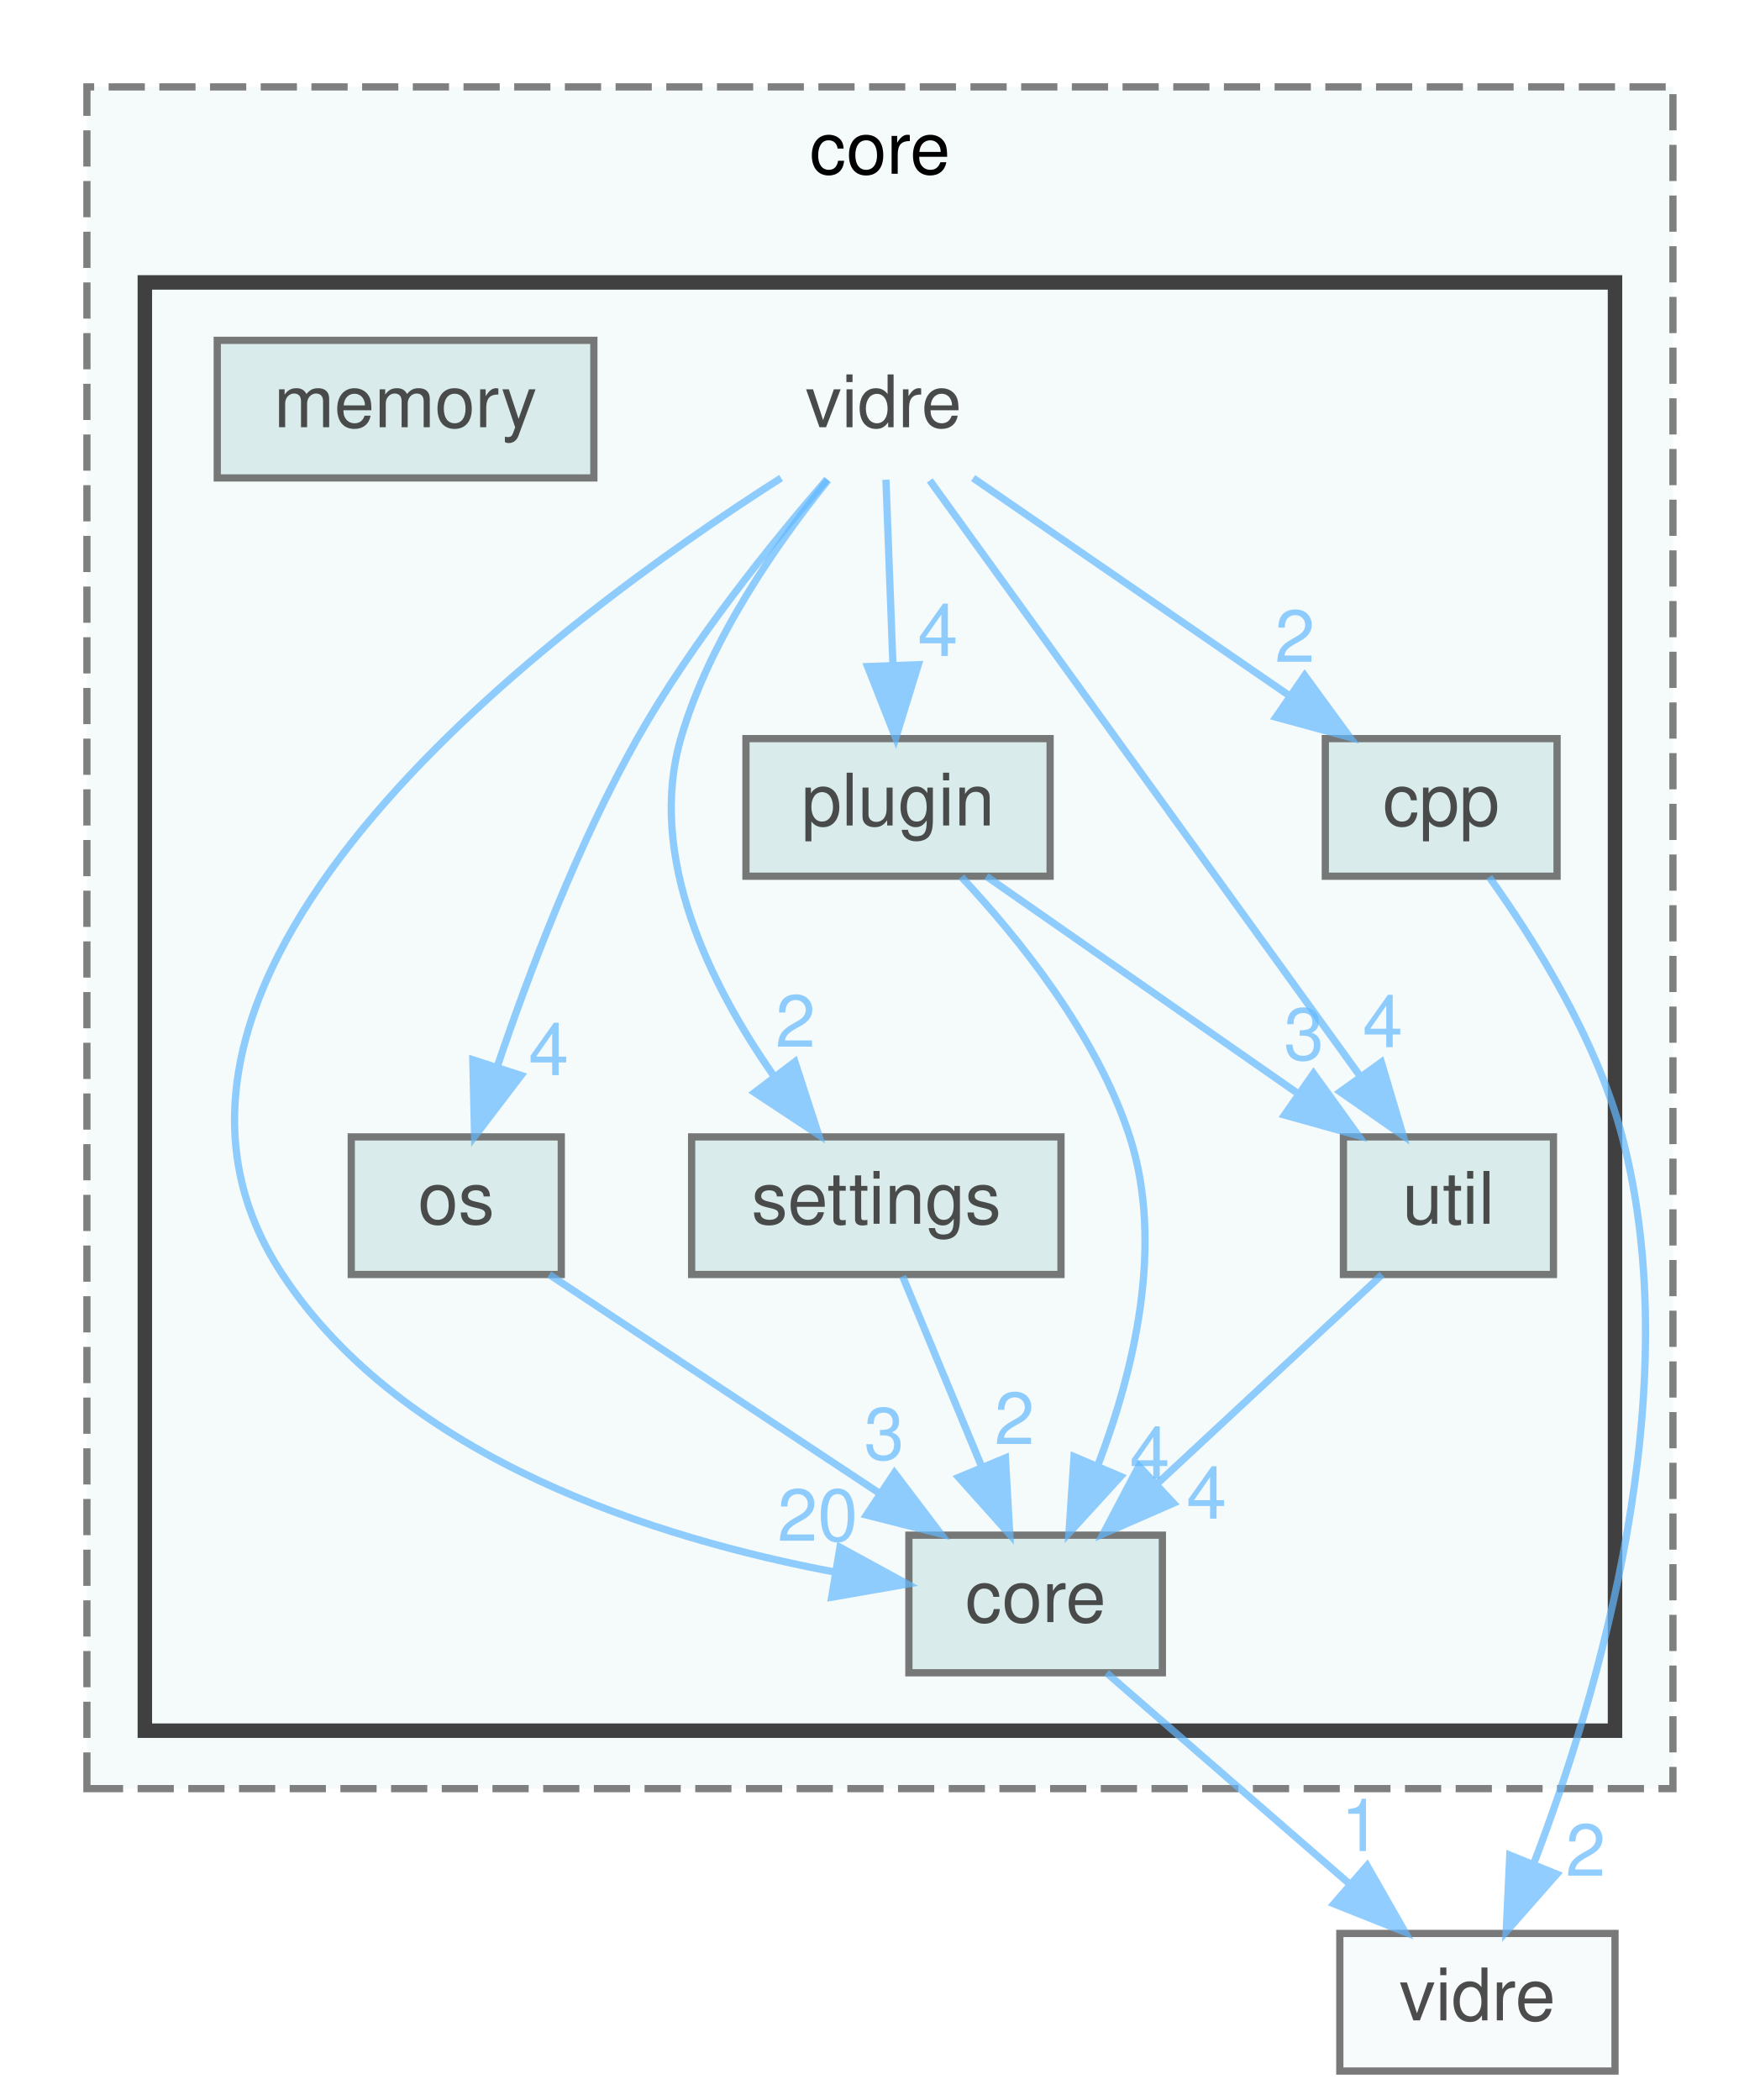
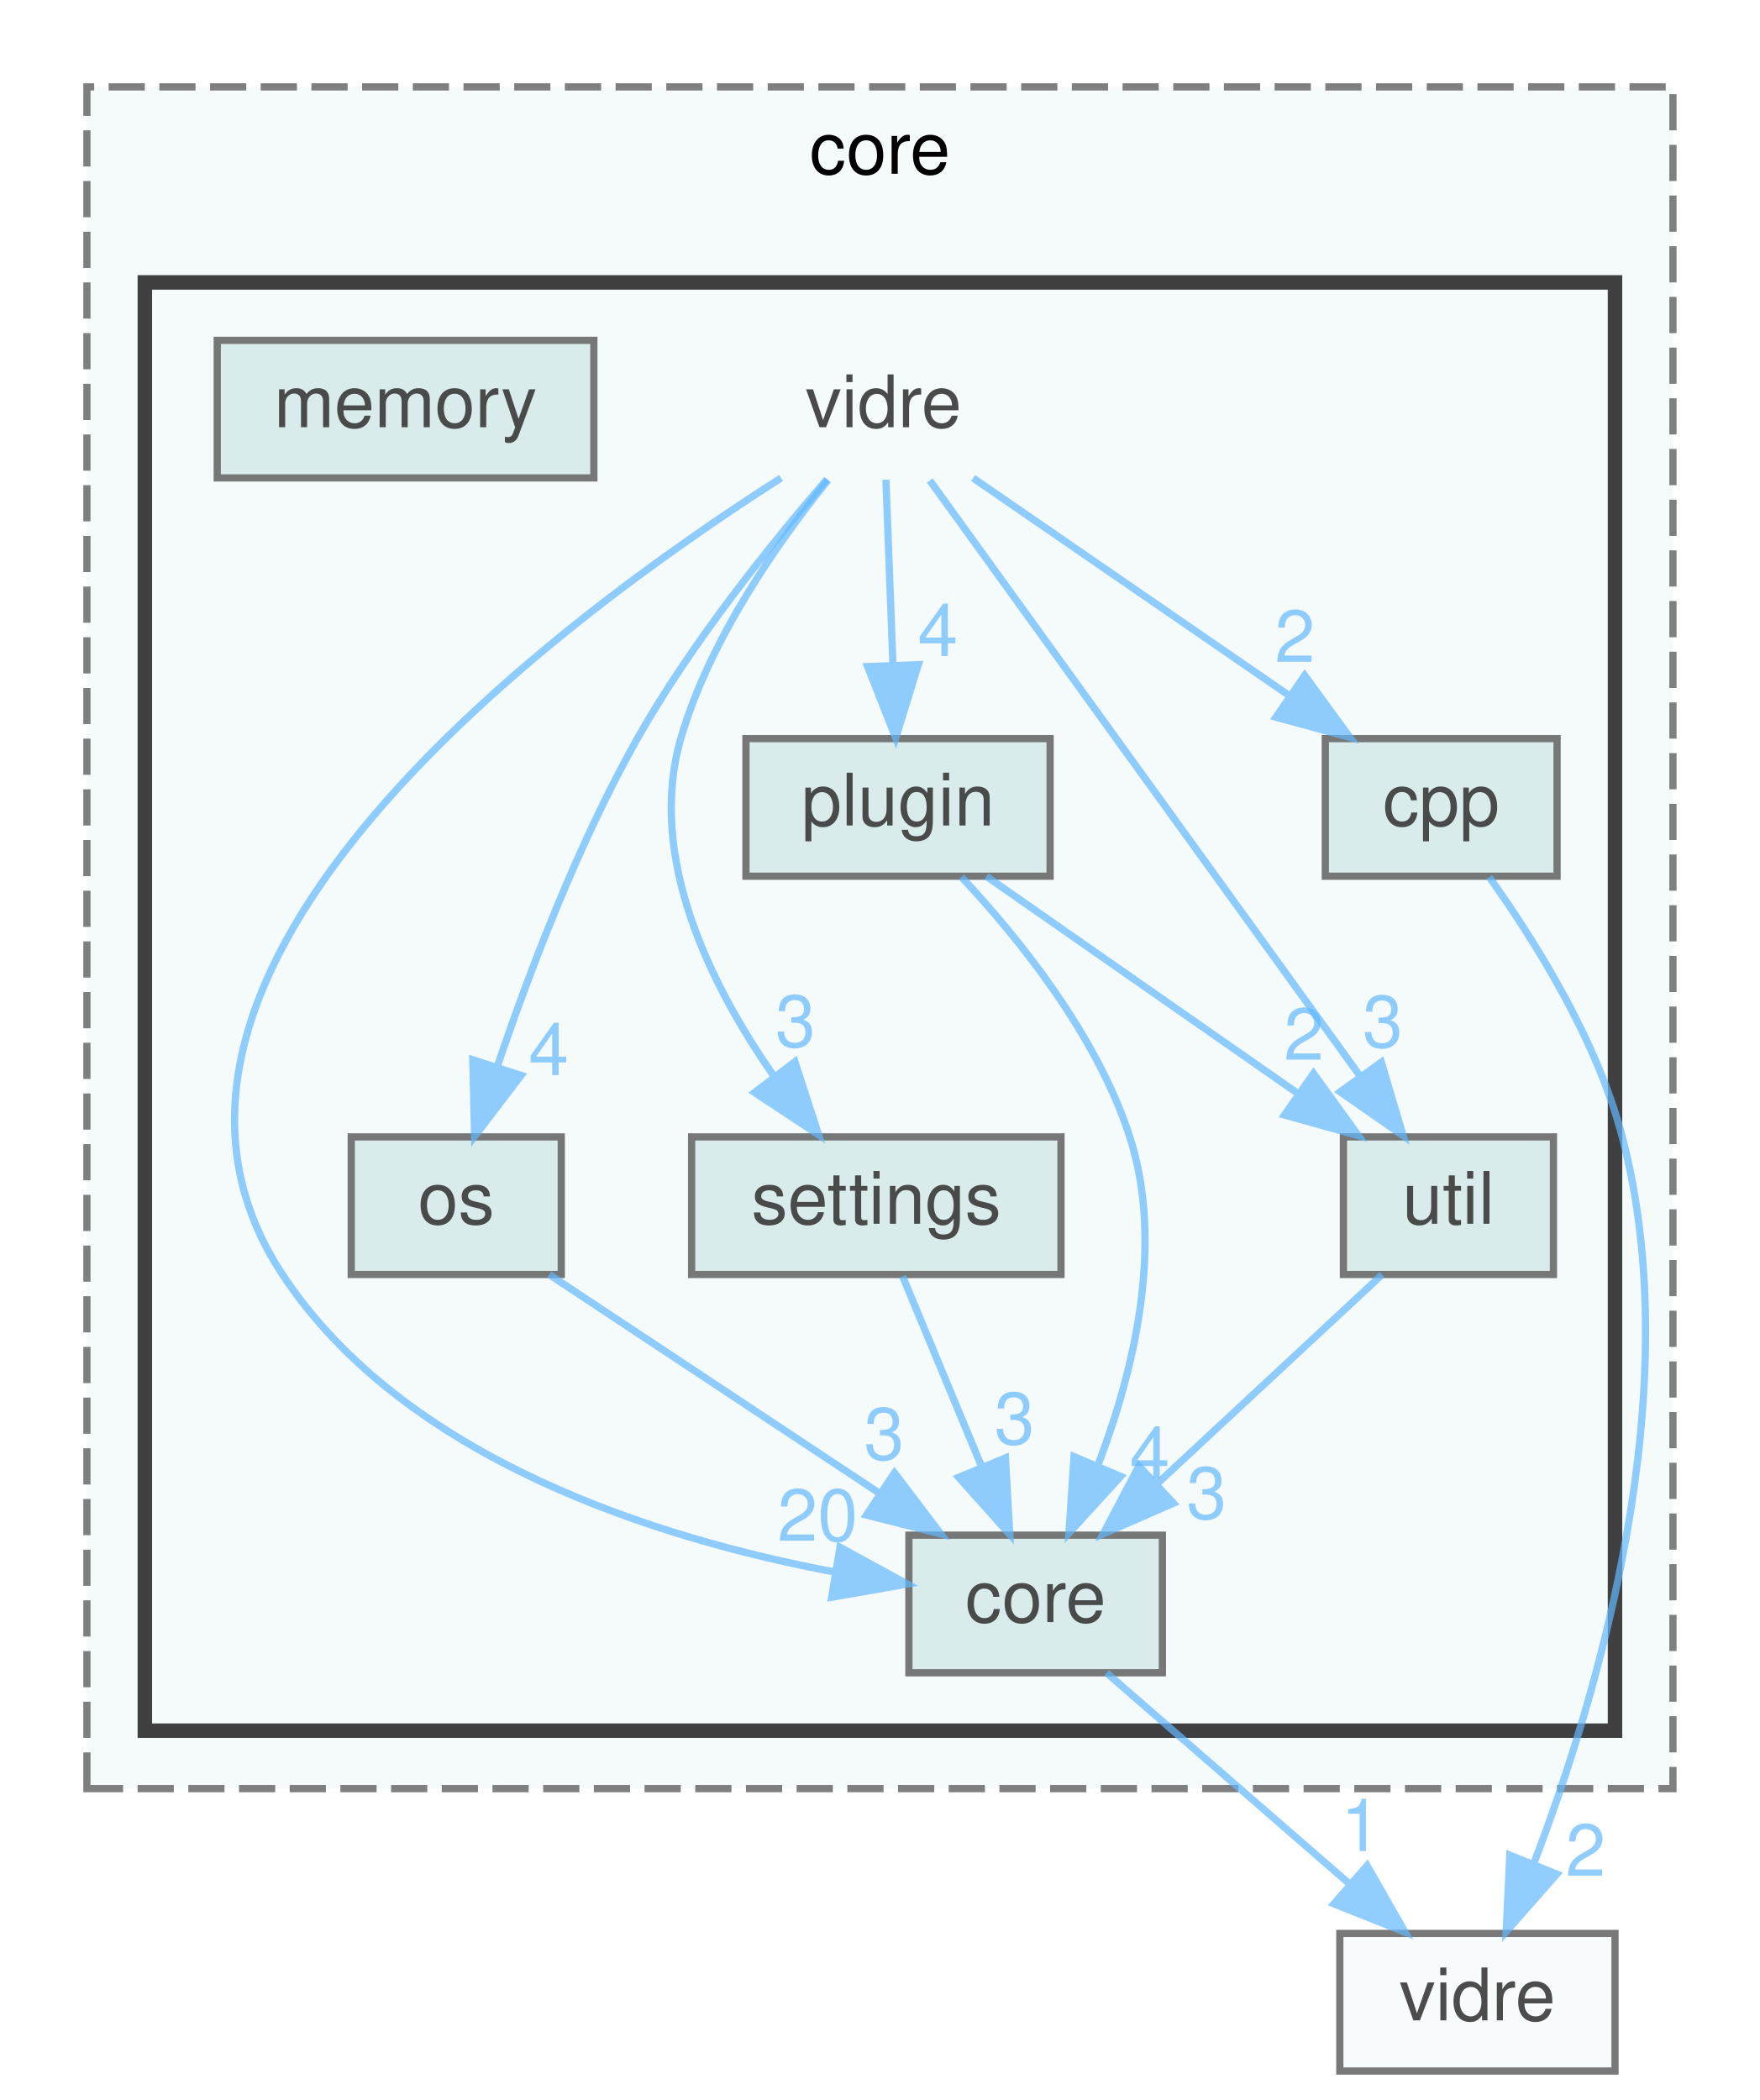
<svg xmlns="http://www.w3.org/2000/svg" xmlns:xlink="http://www.w3.org/1999/xlink" width="243pt" height="290pt" viewBox="0.00 0.00 243.00 290.00">
  <svg id="main" version="1.1" xml:space="preserve">
    <style type="text/css">
.node, .edge {opacity: 0.7;}
.node.selected, .edge.selected {opacity: 1;}
.edge:hover path { stroke: red; }
.edge:hover polygon { stroke: red; fill: red; }
</style>
    <svg id="graph" class="graph">
      <g id="graph0" class="graph" transform="scale(1 1) rotate(0) translate(4 286)">
        <g id="clust1" class="cluster">
          <g id="a_clust1">
            <a xlink:href="dir_4ccdb3f39e2a0cb7737b4252176ba716.html" target="_top" xlink:title="core">
              <polygon fill="#f5fafa" stroke="#7f7f7f" stroke-dasharray="5,2" points="8,-39 8,-274 227,-274 227,-39 8,-39" />
              <text text-anchor="middle" x="117.5" y="-262" font-family="Helvetica,sans-Serif" font-size="10.00">core</text>
            </a>
          </g>
        </g>
        <g id="clust2" class="cluster">
          <g id="a_clust2">
            <a xlink:href="dir_abfbd75b8d5d8fa64115dd5dc04364b4.html" target="_top">
              <polygon fill="#f5fafa" stroke="#404040" stroke-width="2" points="16,-47 16,-247 219,-247 219,-47 16,-47" />
            </a>
          </g>
        </g>
        <g id="node1" class="node">
          <text text-anchor="middle" x="118" y="-227" font-family="Helvetica,sans-Serif" font-size="10.00">vidre</text>
        </g>
        <g id="node2" class="node">
          <g id="a_node2">
            <a xlink:href="dir_8e370ab9a26a8af5049bcb3d6d409da2.html" target="_top" xlink:title="core">
              <polygon fill="#cde6e4" stroke="#404040" points="156.5,-74 121.5,-74 121.5,-55 156.5,-55 156.5,-74" />
              <text text-anchor="middle" x="139" y="-62" font-family="Helvetica,sans-Serif" font-size="10.00">core</text>
            </a>
          </g>
        </g>
        <g id="edge5" class="edge">
          <g id="a_edge5">
-             <a xlink:href="dir_000033_000006.html" target="_top">
+             <a xlink:href="dir_000035_000007.html" target="_top">
              <path fill="none" stroke="#63b8ff" d="M103.85,-219.99C73.56,-200.67 7.33,-151.93 35,-110 51.85,-84.47 86.69,-73.53 111.4,-68.88" />
              <polygon fill="#63b8ff" stroke="#63b8ff" points="111.98,-72.33 121.28,-67.25 110.84,-65.43 111.98,-72.33" />
            </a>
          </g>
          <g id="a_edge5-headlabel">
-             <a xlink:href="dir_000033_000006.html" target="_top" xlink:title="20">
+             <a xlink:href="dir_000035_000007.html" target="_top" xlink:title="20">
              <text text-anchor="middle" x="108.9" y="-73.22" font-family="Helvetica,sans-Serif" font-size="10.00" fill="#63b8ff">20</text>
            </a>
          </g>
        </g>
        <g id="node3" class="node">
          <g id="a_node3">
            <a xlink:href="dir_6c782e0536217d17fec28f124626a8f3.html" target="_top" xlink:title="cpp">
              <polygon fill="#cde6e4" stroke="#404040" points="211,-184 179,-184 179,-165 211,-165 211,-184" />
              <text text-anchor="middle" x="195" y="-172" font-family="Helvetica,sans-Serif" font-size="10.00">cpp</text>
            </a>
          </g>
        </g>
        <g id="edge4" class="edge">
          <g id="a_edge4">
-             <a xlink:href="dir_000033_000007.html" target="_top">
+             <a xlink:href="dir_000035_000008.html" target="_top">
              <path fill="none" stroke="#63b8ff" d="M130.37,-219.98C142.09,-211.92 159.92,-199.65 173.89,-190.03" />
              <polygon fill="#63b8ff" stroke="#63b8ff" points="176.15,-192.72 182.4,-184.17 172.18,-186.96 176.15,-192.72" />
            </a>
          </g>
          <g id="a_edge4-headlabel">
-             <a xlink:href="dir_000033_000007.html" target="_top" xlink:title="2">
+             <a xlink:href="dir_000035_000008.html" target="_top" xlink:title="2">
              <text text-anchor="middle" x="174.8" y="-194.6" font-family="Helvetica,sans-Serif" font-size="10.00" fill="#63b8ff">2</text>
            </a>
          </g>
        </g>
        <g id="node5" class="node">
          <g id="a_node5">
            <a xlink:href="dir_a7925f9e5d918c39e014db8ed7a835ab.html" target="_top" xlink:title="os">
              <polygon fill="#cde6e4" stroke="#404040" points="73.5,-129 44.5,-129 44.5,-110 73.5,-110 73.5,-129" />
              <text text-anchor="middle" x="59" y="-117" font-family="Helvetica,sans-Serif" font-size="10.00">os</text>
            </a>
          </g>
        </g>
        <g id="edge6" class="edge">
          <g id="a_edge6">
-             <a xlink:href="dir_000033_000023.html" target="_top">
+             <a xlink:href="dir_000035_000024.html" target="_top">
              <path fill="none" stroke="#63b8ff" d="M110.19,-219.81C102.73,-211.19 91.55,-197.38 84,-184 75.81,-169.49 69.08,-151.76 64.67,-138.73" />
              <polygon fill="#63b8ff" stroke="#63b8ff" points="67.95,-137.49 61.53,-129.06 61.29,-139.65 67.95,-137.49" />
            </a>
          </g>
          <g id="a_edge6-headlabel">
-             <a xlink:href="dir_000033_000023.html" target="_top" xlink:title="4">
+             <a xlink:href="dir_000035_000024.html" target="_top" xlink:title="4">
              <text text-anchor="middle" x="71.76" y="-137.53" font-family="Helvetica,sans-Serif" font-size="10.00" fill="#63b8ff">4</text>
            </a>
          </g>
        </g>
        <g id="node6" class="node">
          <g id="a_node6">
            <a xlink:href="dir_3eff881f0c3c450464bad0d99963a35a.html" target="_top" xlink:title="plugin">
              <polygon fill="#cde6e4" stroke="#404040" points="141,-184 99,-184 99,-165 141,-165 141,-184" />
              <text text-anchor="middle" x="120" y="-172" font-family="Helvetica,sans-Serif" font-size="10.00">plugin</text>
            </a>
          </g>
        </g>
        <g id="edge1" class="edge">
          <g id="a_edge1">
-             <a xlink:href="dir_000033_000025.html" target="_top">
+             <a xlink:href="dir_000035_000026.html" target="_top">
              <path fill="none" stroke="#63b8ff" d="M118.33,-219.75C118.59,-212.8 118.97,-202.85 119.3,-194.13" />
              <polygon fill="#63b8ff" stroke="#63b8ff" points="122.8,-194.21 119.68,-184.09 115.8,-193.95 122.8,-194.21" />
            </a>
          </g>
          <g id="a_edge1-headlabel">
-             <a xlink:href="dir_000033_000025.html" target="_top" xlink:title="4">
+             <a xlink:href="dir_000035_000026.html" target="_top" xlink:title="4">
              <text text-anchor="middle" x="125.5" y="-195.41" font-family="Helvetica,sans-Serif" font-size="10.00" fill="#63b8ff">4</text>
            </a>
          </g>
        </g>
        <g id="node7" class="node">
          <g id="a_node7">
            <a xlink:href="dir_6befe78a6c2dbaa93ec40d521d837f32.html" target="_top" xlink:title="settings">
              <polygon fill="#cde6e4" stroke="#404040" points="142.5,-129 91.5,-129 91.5,-110 142.5,-110 142.5,-129" />
              <text text-anchor="middle" x="117" y="-117" font-family="Helvetica,sans-Serif" font-size="10.00">settings</text>
            </a>
          </g>
        </g>
        <g id="edge3" class="edge">
          <g id="a_edge3">
-             <a xlink:href="dir_000033_000028.html" target="_top">
+             <a xlink:href="dir_000035_000029.html" target="_top">
              <path fill="none" stroke="#63b8ff" d="M110.33,-219.7C103.48,-211.21 93.95,-197.68 90,-184 85.3,-167.7 94.06,-150 102.83,-137.44" />
              <polygon fill="#63b8ff" stroke="#63b8ff" points="105.76,-139.37 109.03,-129.29 100.19,-135.13 105.76,-139.37" />
            </a>
          </g>
          <g id="a_edge3-headlabel">
-             <a xlink:href="dir_000033_000028.html" target="_top" xlink:title="2">
-               <text text-anchor="middle" x="105.84" y="-141.45" font-family="Helvetica,sans-Serif" font-size="10.00" fill="#63b8ff">2</text>
+             <a xlink:href="dir_000035_000029.html" target="_top" xlink:title="3">
+               <text text-anchor="middle" x="105.84" y="-141.45" font-family="Helvetica,sans-Serif" font-size="10.00" fill="#63b8ff">3</text>
            </a>
          </g>
        </g>
        <g id="node8" class="node">
          <g id="a_node8">
            <a xlink:href="dir_44dda3653d8ed495fb138f7de47cfc57.html" target="_top" xlink:title="util">
              <polygon fill="#cde6e4" stroke="#404040" points="210.5,-129 181.5,-129 181.5,-110 210.5,-110 210.5,-129" />
              <text text-anchor="middle" x="196" y="-117" font-family="Helvetica,sans-Serif" font-size="10.00">util</text>
            </a>
          </g>
        </g>
        <g id="edge2" class="edge">
          <g id="a_edge2">
-             <a xlink:href="dir_000033_000030.html" target="_top">
+             <a xlink:href="dir_000035_000032.html" target="_top">
              <path fill="none" stroke="#63b8ff" d="M124.38,-219.66C137.36,-201.69 167.01,-160.64 183.81,-137.38" />
              <polygon fill="#63b8ff" stroke="#63b8ff" points="186.73,-139.31 189.75,-129.16 181.05,-135.22 186.73,-139.31" />
            </a>
          </g>
          <g id="a_edge2-headlabel">
-             <a xlink:href="dir_000033_000030.html" target="_top" xlink:title="4">
-               <text text-anchor="middle" x="186.93" y="-141.39" font-family="Helvetica,sans-Serif" font-size="10.00" fill="#63b8ff">4</text>
+             <a xlink:href="dir_000035_000032.html" target="_top" xlink:title="3">
+               <text text-anchor="middle" x="186.93" y="-141.39" font-family="Helvetica,sans-Serif" font-size="10.00" fill="#63b8ff">3</text>
            </a>
          </g>
        </g>
        <g id="node9" class="node">
          <g id="a_node9">
            <a xlink:href="dir_ddb180b1b706da902332ef6e99c640a4.html" target="_top" xlink:title="vidre">
              <polygon fill="#f5fafa" stroke="#404040" points="219,-19 181,-19 181,0 219,0 219,-19" />
              <text text-anchor="middle" x="200" y="-7" font-family="Helvetica,sans-Serif" font-size="10.00">vidre</text>
            </a>
          </g>
        </g>
        <g id="edge7" class="edge">
          <g id="a_edge7">
-             <a xlink:href="dir_000006_000036.html" target="_top">
+             <a xlink:href="dir_000007_000038.html" target="_top">
              <path fill="none" stroke="#63b8ff" d="M148.8,-54.98C157.82,-47.15 171.41,-35.34 182.32,-25.86" />
              <polygon fill="#63b8ff" stroke="#63b8ff" points="184.77,-28.37 190.02,-19.17 180.18,-23.09 184.77,-28.37" />
            </a>
          </g>
          <g id="a_edge7-headlabel">
-             <a xlink:href="dir_000006_000036.html" target="_top" xlink:title="1">
+             <a xlink:href="dir_000007_000038.html" target="_top" xlink:title="1">
              <text text-anchor="middle" x="183.92" y="-30.37" font-family="Helvetica,sans-Serif" font-size="10.00" fill="#63b8ff">1</text>
            </a>
          </g>
        </g>
        <g id="edge8" class="edge">
          <g id="a_edge8">
-             <a xlink:href="dir_000007_000036.html" target="_top">
+             <a xlink:href="dir_000008_000038.html" target="_top">
              <path fill="none" stroke="#63b8ff" d="M201.63,-164.88C207.76,-156.32 216.46,-142.54 220,-129 229.16,-93.99 216.73,-52.03 207.76,-28.6" />
              <polygon fill="#63b8ff" stroke="#63b8ff" points="210.96,-27.19 203.97,-19.24 204.47,-29.82 210.96,-27.19" />
            </a>
          </g>
          <g id="a_edge8-headlabel">
-             <a xlink:href="dir_000007_000036.html" target="_top" xlink:title="2">
+             <a xlink:href="dir_000008_000038.html" target="_top" xlink:title="2">
              <text text-anchor="middle" x="214.94" y="-26.96" font-family="Helvetica,sans-Serif" font-size="10.00" fill="#63b8ff">2</text>
            </a>
          </g>
        </g>
        <g id="node4" class="node">
          <g id="a_node4">
            <a xlink:href="dir_1a140db7d5483bfb1f314e96cf45261d.html" target="_top" xlink:title="memory">
              <polygon fill="#cde6e4" stroke="#404040" points="78,-239 26,-239 26,-220 78,-220 78,-239" />
              <text text-anchor="middle" x="52" y="-227" font-family="Helvetica,sans-Serif" font-size="10.00">memory</text>
            </a>
          </g>
        </g>
        <g id="edge9" class="edge">
          <g id="a_edge9">
-             <a xlink:href="dir_000023_000006.html" target="_top">
+             <a xlink:href="dir_000024_000007.html" target="_top">
              <path fill="none" stroke="#63b8ff" d="M71.85,-109.98C84.14,-101.84 102.91,-89.41 117.48,-79.76" />
              <polygon fill="#63b8ff" stroke="#63b8ff" points="119.51,-82.61 125.91,-74.17 115.64,-76.78 119.51,-82.61" />
            </a>
          </g>
          <g id="a_edge9-headlabel">
-             <a xlink:href="dir_000023_000006.html" target="_top" xlink:title="3">
+             <a xlink:href="dir_000024_000007.html" target="_top" xlink:title="3">
              <text text-anchor="middle" x="118.08" y="-84.46" font-family="Helvetica,sans-Serif" font-size="10.00" fill="#63b8ff">3</text>
            </a>
          </g>
        </g>
        <g id="edge11" class="edge">
          <g id="a_edge11">
-             <a xlink:href="dir_000025_000006.html" target="_top">
+             <a xlink:href="dir_000026_000007.html" target="_top">
              <path fill="none" stroke="#63b8ff" d="M128.75,-164.9C136.56,-156.56 147.45,-143.13 152,-129 156.8,-114.11 152.55,-96.66 147.66,-83.82" />
              <polygon fill="#63b8ff" stroke="#63b8ff" points="150.74,-82.11 143.6,-74.28 144.3,-84.85 150.74,-82.11" />
            </a>
          </g>
          <g id="a_edge11-headlabel">
-             <a xlink:href="dir_000025_000006.html" target="_top" xlink:title="4">
+             <a xlink:href="dir_000026_000007.html" target="_top" xlink:title="4">
              <text text-anchor="middle" x="154.76" y="-81.8" font-family="Helvetica,sans-Serif" font-size="10.00" fill="#63b8ff">4</text>
            </a>
          </g>
        </g>
        <g id="edge10" class="edge">
          <g id="a_edge10">
-             <a xlink:href="dir_000025_000030.html" target="_top">
+             <a xlink:href="dir_000026_000032.html" target="_top">
              <path fill="none" stroke="#63b8ff" d="M132.21,-164.98C143.78,-156.92 161.38,-144.65 175.16,-135.03" />
              <polygon fill="#63b8ff" stroke="#63b8ff" points="177.37,-137.76 183.57,-129.17 173.36,-132.02 177.37,-137.76" />
            </a>
          </g>
          <g id="a_edge10-headlabel">
-             <a xlink:href="dir_000025_000030.html" target="_top" xlink:title="3">
-               <text text-anchor="middle" x="176.04" y="-139.65" font-family="Helvetica,sans-Serif" font-size="10.00" fill="#63b8ff">3</text>
+             <a xlink:href="dir_000026_000032.html" target="_top" xlink:title="2">
+               <text text-anchor="middle" x="176.04" y="-139.65" font-family="Helvetica,sans-Serif" font-size="10.00" fill="#63b8ff">2</text>
            </a>
          </g>
        </g>
        <g id="edge12" class="edge">
          <g id="a_edge12">
-             <a xlink:href="dir_000028_000006.html" target="_top">
+             <a xlink:href="dir_000029_000007.html" target="_top">
              <path fill="none" stroke="#63b8ff" d="M120.63,-109.75C123.58,-102.65 127.83,-92.4 131.51,-83.56" />
              <polygon fill="#63b8ff" stroke="#63b8ff" points="134.83,-84.67 135.43,-74.09 128.37,-81.98 134.83,-84.67" />
            </a>
          </g>
          <g id="a_edge12-headlabel">
-             <a xlink:href="dir_000028_000006.html" target="_top" xlink:title="2">
-               <text text-anchor="middle" x="136.08" y="-86.58" font-family="Helvetica,sans-Serif" font-size="10.00" fill="#63b8ff">2</text>
+             <a xlink:href="dir_000029_000007.html" target="_top" xlink:title="3">
+               <text text-anchor="middle" x="136.08" y="-86.58" font-family="Helvetica,sans-Serif" font-size="10.00" fill="#63b8ff">3</text>
            </a>
          </g>
        </g>
        <g id="edge13" class="edge">
          <g id="a_edge13">
-             <a xlink:href="dir_000030_000006.html" target="_top">
+             <a xlink:href="dir_000032_000007.html" target="_top">
              <path fill="none" stroke="#63b8ff" d="M186.84,-109.98C178.5,-102.23 165.97,-90.58 155.82,-81.14" />
              <polygon fill="#63b8ff" stroke="#63b8ff" points="158.03,-78.42 148.32,-74.17 153.26,-83.54 158.03,-78.42" />
            </a>
          </g>
          <g id="a_edge13-headlabel">
-             <a xlink:href="dir_000030_000006.html" target="_top" xlink:title="4">
-               <text text-anchor="middle" x="162.6" y="-76.28" font-family="Helvetica,sans-Serif" font-size="10.00" fill="#63b8ff">4</text>
+             <a xlink:href="dir_000032_000007.html" target="_top" xlink:title="3">
+               <text text-anchor="middle" x="162.6" y="-76.28" font-family="Helvetica,sans-Serif" font-size="10.00" fill="#63b8ff">3</text>
            </a>
          </g>
        </g>
      </g>
    </svg>
  </svg>
  <style type="text/css">

[data-mouse-over-selected='false'] { opacity: 0.7; }
[data-mouse-over-selected='true']  { opacity: 1.0; }

</style>
</svg>
